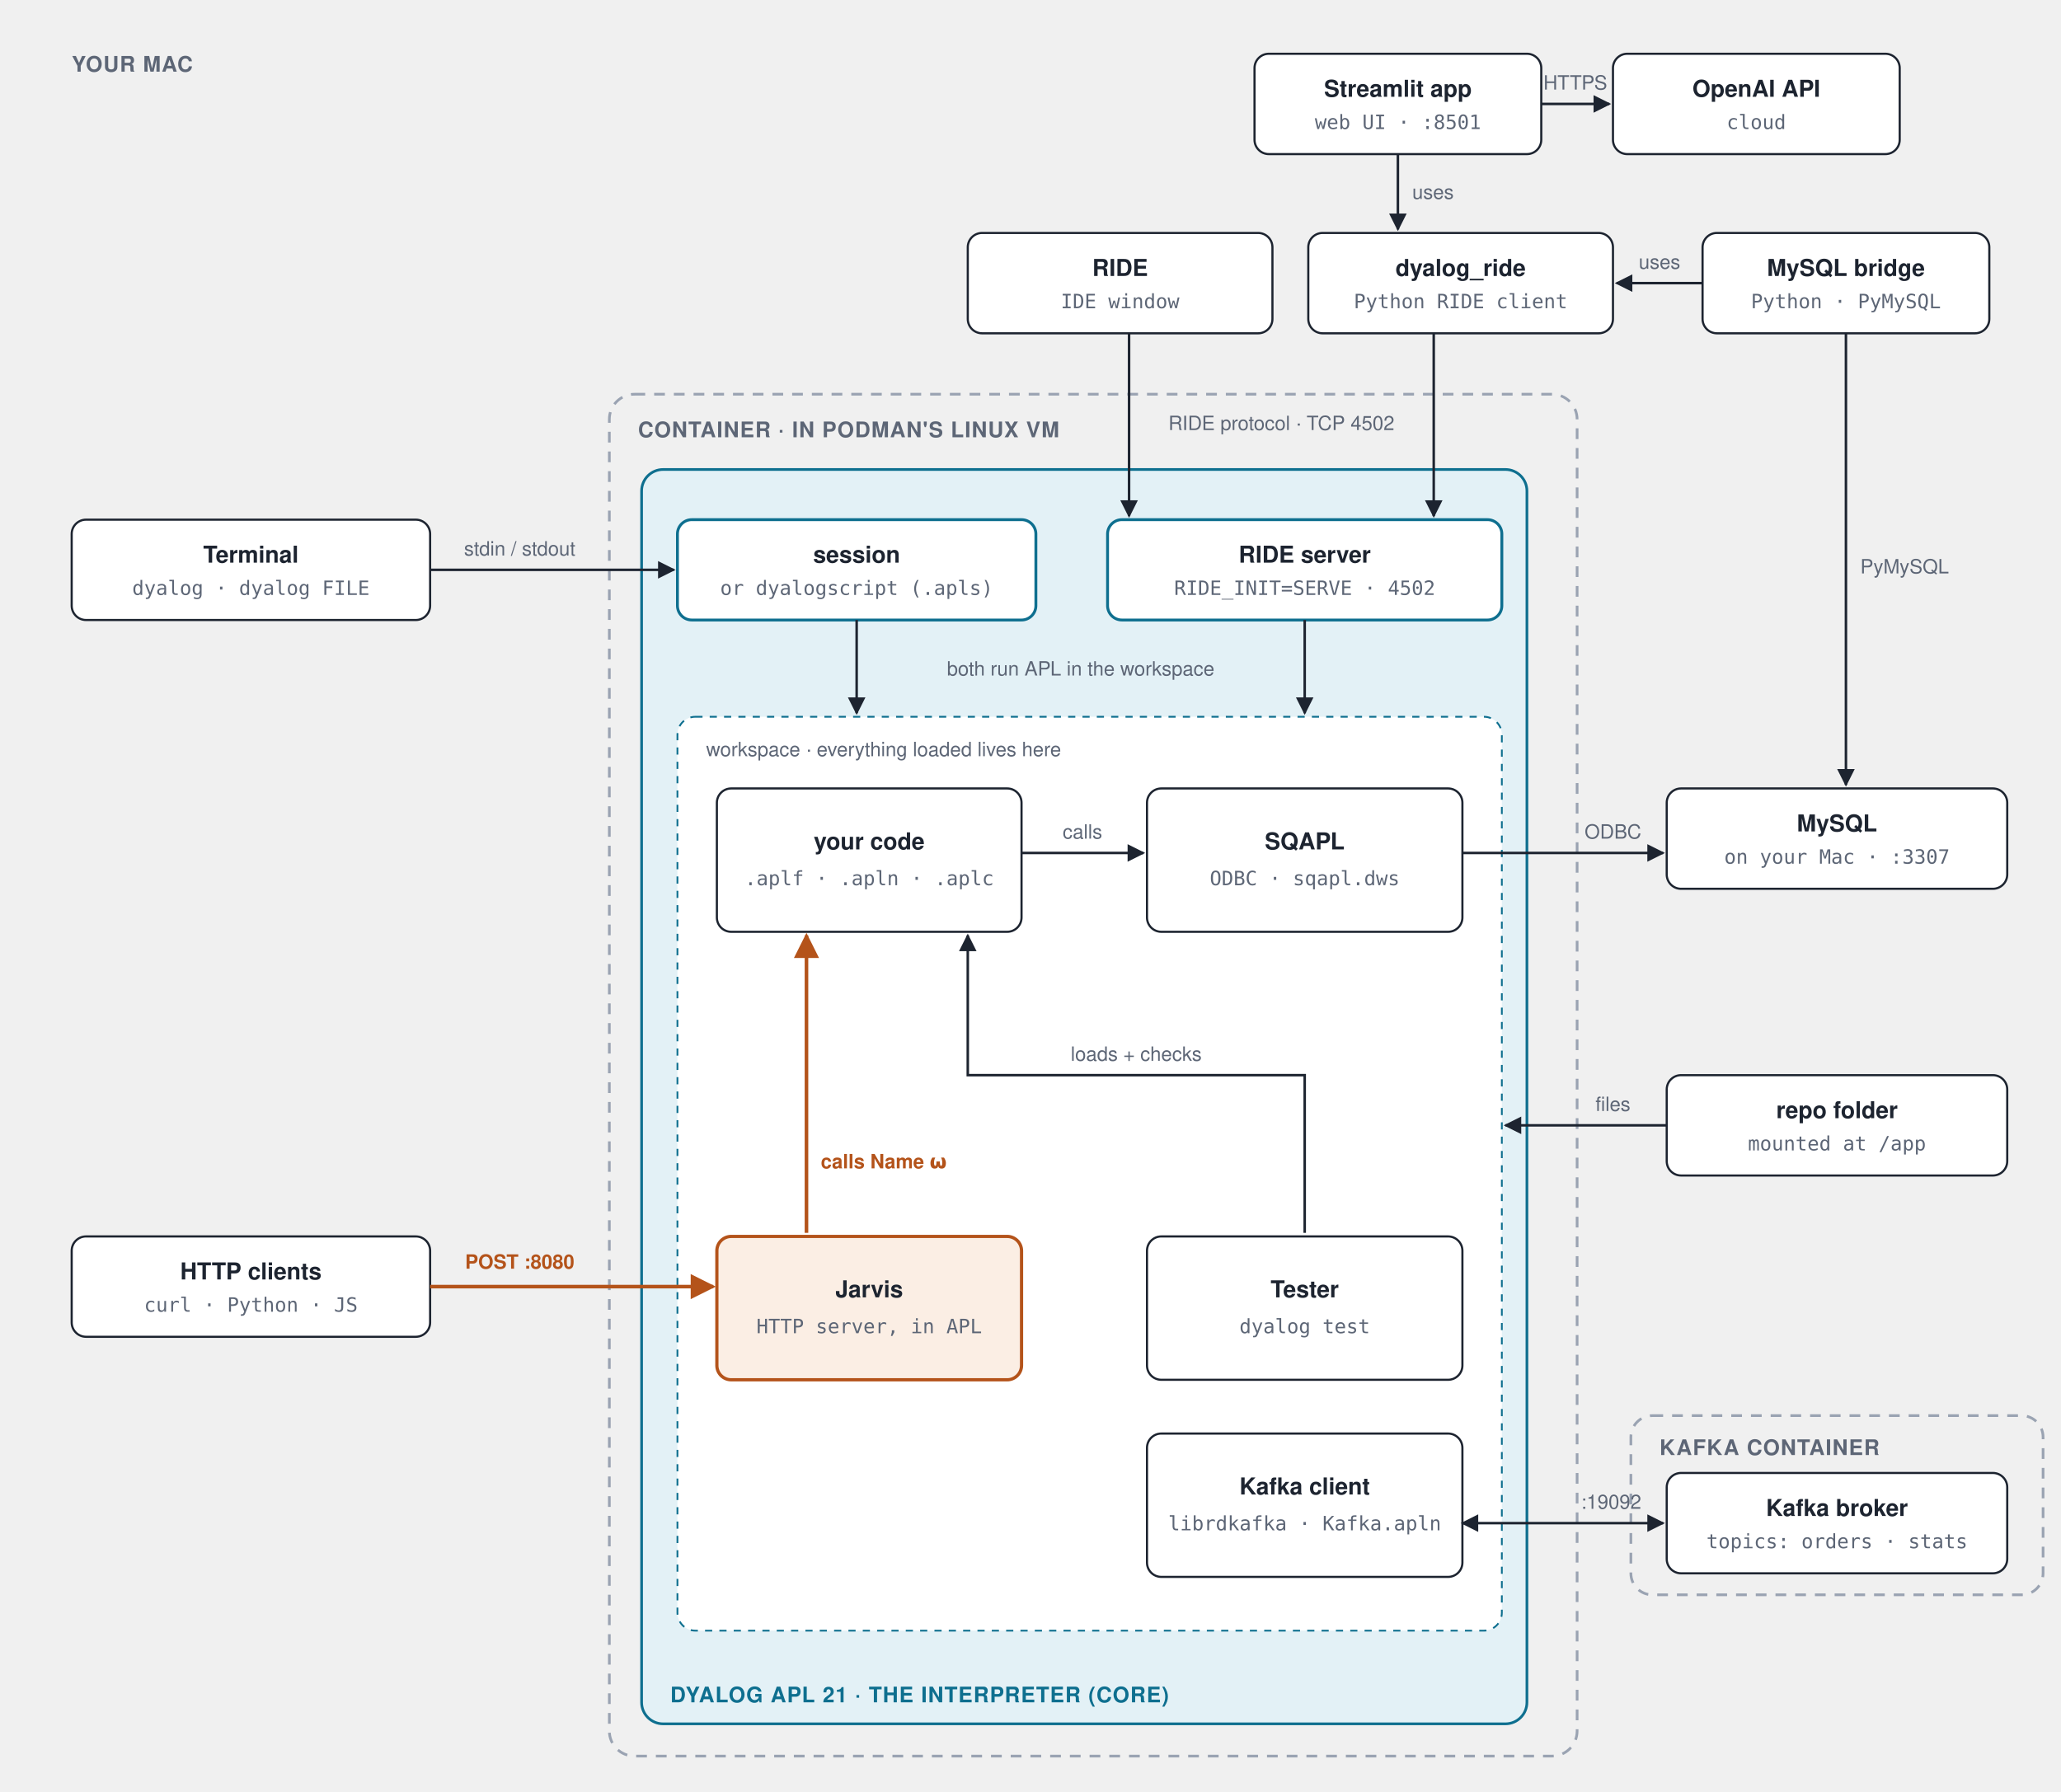
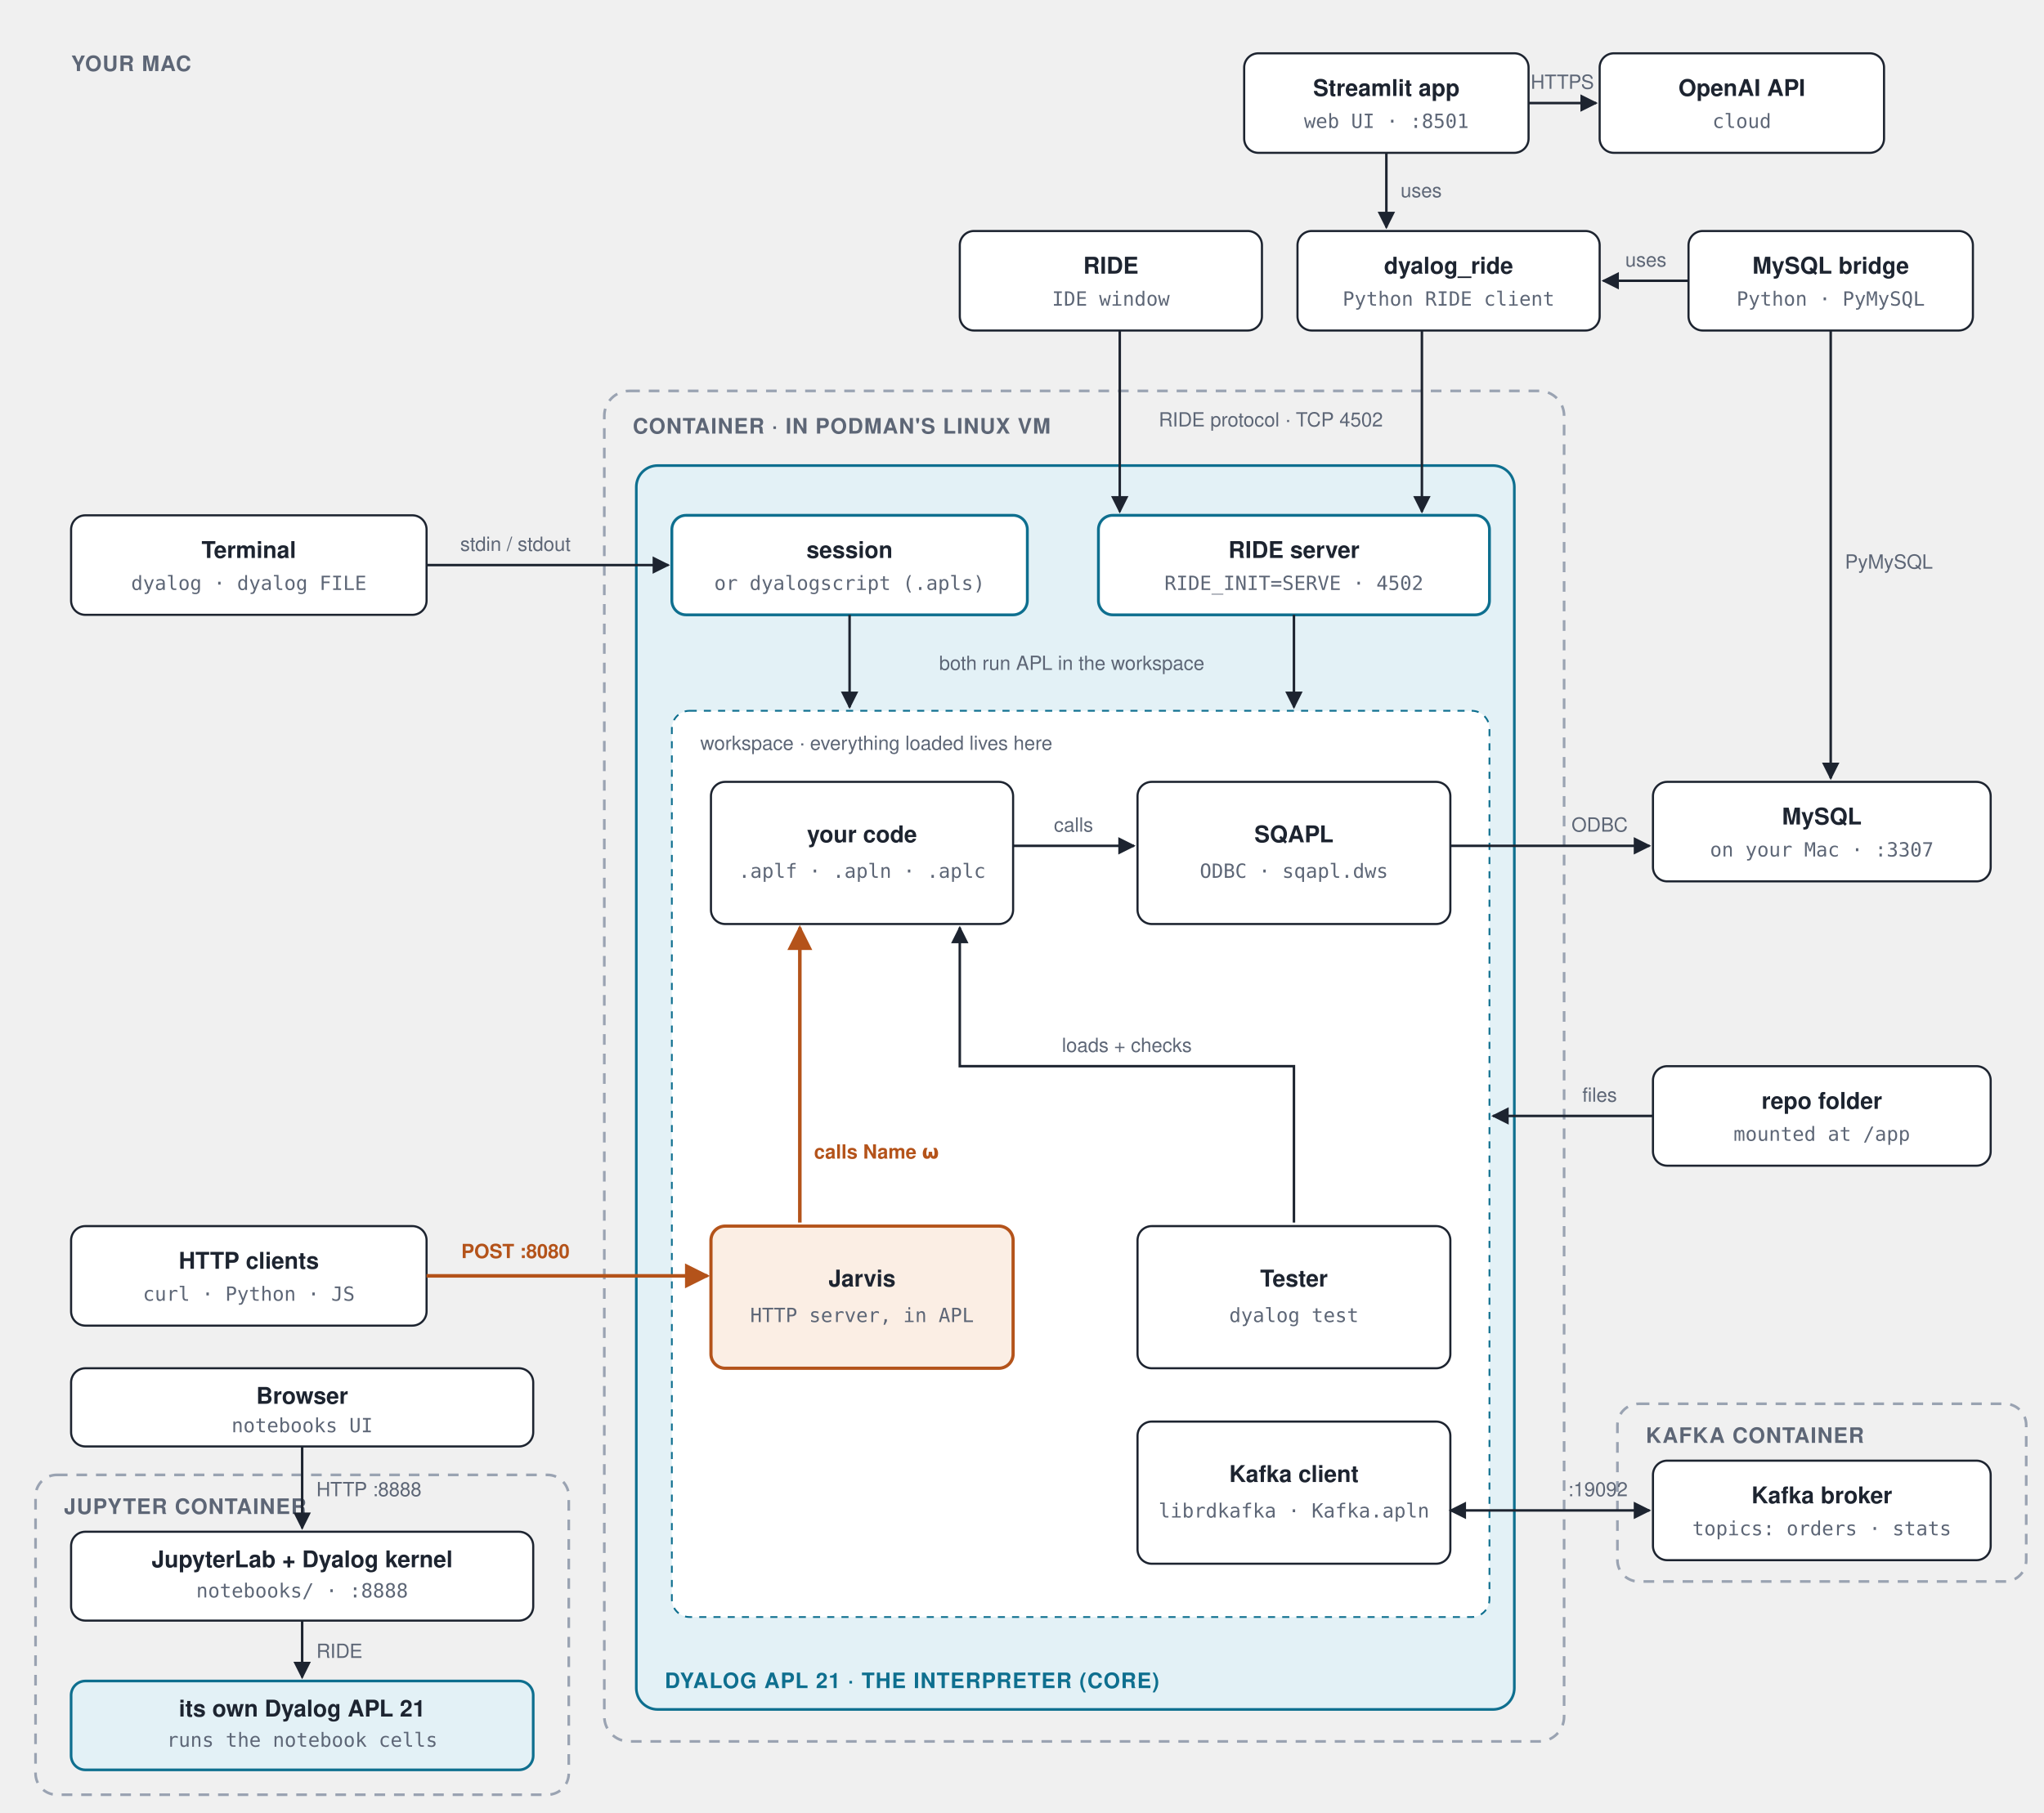
- <svg xmlns="http://www.w3.org/2000/svg" width="1150" viewBox="0 0 1150 1000" role="img" aria-label="One Dyalog interpreter runs in a container. A terminal connects to its session; RIDE and the Python dyalog_ride client connect to its RIDE server on TCP 4502; HTTP clients call Jarvis, which runs inside the workspace and calls your code; SQAPL inside the workspace reaches MySQL over ODBC; the repo folder is mounted at /app.">
+ <svg xmlns="http://www.w3.org/2000/svg" width="1150" viewBox="0 0 1150 1020" role="img" aria-label="One Dyalog interpreter runs in a container. A terminal connects to its session; RIDE and the Python dyalog_ride client connect to its RIDE server on TCP 4502; HTTP clients call Jarvis, which runs inside the workspace and calls your code; SQAPL inside the workspace reaches MySQL over ODBC; the repo folder is mounted at /app.">
  <defs>
    <marker id="a" viewBox="0 0 10 10" refX="9" refY="5" markerWidth="7" markerHeight="7" orient="auto-start-reverse">
      <path class="ah" d="M0,0 L10,5 L0,10 z" />
    </marker>
    <marker id="ah" viewBox="0 0 10 10" refX="9" refY="5" markerWidth="7" markerHeight="7" orient="auto-start-reverse">
      <path class="ah-hot" d="M0,0 L10,5 L0,10 z" />
    </marker>
  </defs>
  <style>
  svg { color: #1d2430; font-family: -apple-system, "Segoe UI", Helvetica, Arial, sans-serif; }
  .region { fill: none; stroke: #9aa3b2; stroke-width: 1.5; stroke-dasharray: 6 5; }
  .interp { fill: #e3f1f6; stroke: #0e6f8f; stroke-width: 1.5; }
  .ws { fill: #ffffff; stroke: #0e6f8f; stroke-width: 1; stroke-dasharray: 4 4; }
  .box { fill: #ffffff; stroke: #1d2430; stroke-width: 1.2; }
  .door { fill: #ffffff; stroke: #0e6f8f; stroke-width: 1.6; }
  .hotbox { fill: #fbeee4; stroke: #b4531a; stroke-width: 1.8; }
  .t { font-size: 13px; font-weight: 600; fill: #1d2430; }
  .s { font-size: 11px; fill: #5d6676; font-family: ui-monospace, "SF Mono", Menlo, Consolas, monospace; }
  .lab { font-size: 11px; fill: #5d6676; }
  .regionlab { font-size: 12px; font-weight: 600; fill: #5d6676; letter-spacing: 0.04em; }
  .corelab { font-size: 12px; font-weight: 600; fill: #0e6f8f; letter-spacing: 0.04em; }
  .wire { fill: none; stroke: #1d2430; stroke-width: 1.4; }
  .wire.hot { stroke: #b4531a; stroke-width: 2; }
  .hotlab { font-size: 11px; font-weight: 600; fill: #b4531a; }
  .ah { fill: #1d2430; }
  .ah-hot { fill: #b4531a; }
  @media (prefers-color-scheme: dark) {
    svg { color: #e3e8f0; }
    .region { stroke: #5a6474; }
    .interp { fill: #15303b; stroke: #5cc0de; }
    .ws, .box, .door { fill: #1a2029; }
    .ws, .door { stroke: #5cc0de; }
    .box { stroke: #e3e8f0; }
    .hotbox { fill: #3a2618; stroke: #f0a35f; }
    .t { fill: #e3e8f0; }
    .s, .lab, .regionlab { fill: #9aa4b5; }
    .corelab { fill: #5cc0de; }
    .wire { stroke: #e3e8f0; }
    .wire.hot { stroke: #f0a35f; }
    .hotlab { fill: #f0a35f; }
    .ah { fill: #e3e8f0; }
    .ah-hot { fill: #f0a35f; }
  }
</style>
  <text class="regionlab" x="40" y="40">YOUR MAC</text>
  <rect class="box" x="700" y="30" width="160" height="56" rx="8" />
  <text class="t" x="780" y="54" text-anchor="middle">Streamlit app</text>
  <text class="s" x="780" y="72" text-anchor="middle">web UI · :8501</text>
  <rect class="box" x="900" y="30" width="160" height="56" rx="8" />
  <text class="t" x="980" y="54" text-anchor="middle">OpenAI API</text>
  <text class="s" x="980" y="72" text-anchor="middle">cloud</text>
  <path class="wire" d="M860,58 H898" marker-end="url(#a)" />
  <text class="lab" x="879" y="50" text-anchor="middle">HTTPS</text>
  <rect class="box" x="540" y="130" width="170" height="56" rx="8" />
  <text class="t" x="625" y="154" text-anchor="middle">RIDE</text>
  <text class="s" x="625" y="172" text-anchor="middle">IDE window</text>
  <rect class="box" x="730" y="130" width="170" height="56" rx="8" />
  <text class="t" x="815" y="154" text-anchor="middle">dyalog_ride</text>
  <text class="s" x="815" y="172" text-anchor="middle">Python RIDE client</text>
  <path class="wire" d="M780,86 V128" marker-end="url(#a)" />
  <text class="lab" x="788" y="111">uses</text>
  <rect class="box" x="950" y="130" width="160" height="56" rx="8" />
  <text class="t" x="1030" y="154" text-anchor="middle">MySQL bridge</text>
  <text class="s" x="1030" y="172" text-anchor="middle">Python · PyMySQL</text>
  <path class="wire" d="M950,158 H902" marker-end="url(#a)" />
  <text class="lab" x="926" y="150" text-anchor="middle">uses</text>
  <rect class="region" x="340" y="220" width="540" height="760" rx="14" />
  <text class="regionlab" x="356" y="244">CONTAINER · IN PODMAN'S LINUX VM</text>
  <rect class="interp" x="358" y="262" width="494" height="700" rx="12" />
  <text class="corelab" x="374" y="950">DYALOG APL 21 · THE INTERPRETER (CORE)</text>
  <path class="wire" d="M630,186 V288" marker-end="url(#a)" />
  <path class="wire" d="M800,186 V288" marker-end="url(#a)" />
  <text class="lab" x="715" y="240" text-anchor="middle">RIDE protocol · TCP 4502</text>
  <rect class="door" x="378" y="290" width="200" height="56" rx="8" />
  <text class="t" x="478" y="314" text-anchor="middle">session</text>
  <text class="s" x="478" y="332" text-anchor="middle">or dyalogscript (.apls)</text>
  <rect class="door" x="618" y="290" width="220" height="56" rx="8" />
  <text class="t" x="728" y="314" text-anchor="middle">RIDE server</text>
  <text class="s" x="728" y="332" text-anchor="middle">RIDE_INIT=SERVE · 4502</text>
  <rect class="box" x="40" y="290" width="200" height="56" rx="8" />
  <text class="t" x="140" y="314" text-anchor="middle">Terminal</text>
  <text class="s" x="140" y="332" text-anchor="middle">dyalog · dyalog FILE</text>
  <path class="wire" d="M240,318 H376" marker-end="url(#a)" />
  <text class="lab" x="290" y="310" text-anchor="middle">stdin / stdout</text>
  <path class="wire" d="M478,346 V398" marker-end="url(#a)" />
  <path class="wire" d="M728,346 V398" marker-end="url(#a)" />
  <text class="lab" x="603" y="377" text-anchor="middle">both run APL in the workspace</text>
  <rect class="ws" x="378" y="400" width="460" height="510" rx="10" />
  <text class="lab" x="394" y="422">workspace · everything loaded lives here</text>
  <rect class="box" x="400" y="440" width="170" height="80" rx="8" />
  <text class="t" x="485" y="474" text-anchor="middle">your code</text>
  <text class="s" x="485" y="494" text-anchor="middle">.aplf · .apln · .aplc</text>
  <rect class="box" x="640" y="440" width="176" height="80" rx="8" />
  <text class="t" x="728" y="474" text-anchor="middle">SQAPL</text>
  <text class="s" x="728" y="494" text-anchor="middle">ODBC · sqapl.dws</text>
  <path class="wire" d="M570,476 H638" marker-end="url(#a)" />
  <text class="lab" x="604" y="468" text-anchor="middle">calls</text>
  <rect class="hotbox" x="400" y="690" width="170" height="80" rx="8" />
  <text class="t" x="485" y="724" text-anchor="middle">Jarvis</text>
  <text class="s" x="485" y="744" text-anchor="middle">HTTP server, in APL</text>
  <path class="wire hot" d="M450,688 V522" marker-end="url(#ah)" />
  <text class="hotlab" x="458" y="652">calls Name ⍵</text>
  <rect class="box" x="640" y="690" width="176" height="80" rx="8" />
  <text class="t" x="728" y="724" text-anchor="middle">Tester</text>
  <text class="s" x="728" y="744" text-anchor="middle">dyalog test</text>
  <path class="wire" d="M728,688 V600 H540 V522" marker-end="url(#a)" />
  <text class="lab" x="634" y="592" text-anchor="middle">loads + checks</text>
  <rect class="box" x="40" y="690" width="200" height="56" rx="8" />
  <text class="t" x="140" y="714" text-anchor="middle">HTTP clients</text>
  <text class="s" x="140" y="732" text-anchor="middle">curl · Python · JS</text>
  <path class="wire hot" d="M240,718 H398" marker-end="url(#ah)" />
  <text class="hotlab" x="290" y="708" text-anchor="middle">POST :8080</text>
  <rect class="box" x="640" y="800" width="176" height="80" rx="8" />
  <text class="t" x="728" y="834" text-anchor="middle">Kafka client</text>
  <text class="s" x="728" y="854" text-anchor="middle">librdkafka · Kafka.apln</text>
  <rect class="region" x="910" y="790" width="230" height="100" rx="12" />
  <text class="regionlab" x="926" y="812">KAFKA CONTAINER</text>
  <rect class="box" x="930" y="822" width="190" height="56" rx="8" />
  <text class="t" x="1025" y="846" text-anchor="middle">Kafka broker</text>
  <text class="s" x="1025" y="864" text-anchor="middle">topics: orders · stats</text>
  <path class="wire" d="M816,850 H928" marker-start="url(#a)" marker-end="url(#a)" />
  <text class="lab" x="899" y="842" text-anchor="middle">:19092</text>
+   <rect class="box" x="40" y="770" width="260" height="44" rx="8" />
+   <text class="t" x="170" y="790" text-anchor="middle">Browser</text>
+   <text class="s" x="170" y="806" text-anchor="middle">notebooks UI</text>
+   <rect class="region" x="20" y="830" width="300" height="180" rx="12" />
+   <text class="regionlab" x="36" y="852">JUPYTER CONTAINER</text>
+   <rect class="box" x="40" y="862" width="260" height="50" rx="8" />
+   <text class="t" x="170" y="882" text-anchor="middle">JupyterLab + Dyalog kernel</text>
+   <text class="s" x="170" y="899" text-anchor="middle">notebooks/ · :8888</text>
+   <rect class="interp" x="40" y="946" width="260" height="50" rx="8" />
+   <text class="t" x="170" y="966" text-anchor="middle">its own Dyalog APL 21</text>
+   <text class="s" x="170" y="983" text-anchor="middle">runs the notebook cells</text>
+   <path class="wire" d="M170,814 V860" marker-end="url(#a)" />
+   <text class="lab" x="178" y="842">HTTP :8888</text>
+   <path class="wire" d="M170,912 V944" marker-end="url(#a)" />
+   <text class="lab" x="178" y="933">RIDE</text>
  <rect class="box" x="930" y="440" width="190" height="56" rx="8" />
  <text class="t" x="1025" y="464" text-anchor="middle">MySQL</text>
  <text class="s" x="1025" y="482" text-anchor="middle">on your Mac · :3307</text>
  <path class="wire" d="M816,476 H928" marker-end="url(#a)" />
  <text class="lab" x="900" y="468" text-anchor="middle">ODBC</text>
  <path class="wire" d="M1030,186 V438" marker-end="url(#a)" />
  <text class="lab" x="1038" y="320">PyMySQL</text>
  <rect class="box" x="930" y="600" width="190" height="56" rx="8" />
  <text class="t" x="1025" y="624" text-anchor="middle">repo folder</text>
  <text class="s" x="1025" y="642" text-anchor="middle">mounted at /app</text>
  <path class="wire" d="M930,628 H840" marker-end="url(#a)" />
  <text class="lab" x="900" y="620" text-anchor="middle">files</text>
</svg>
